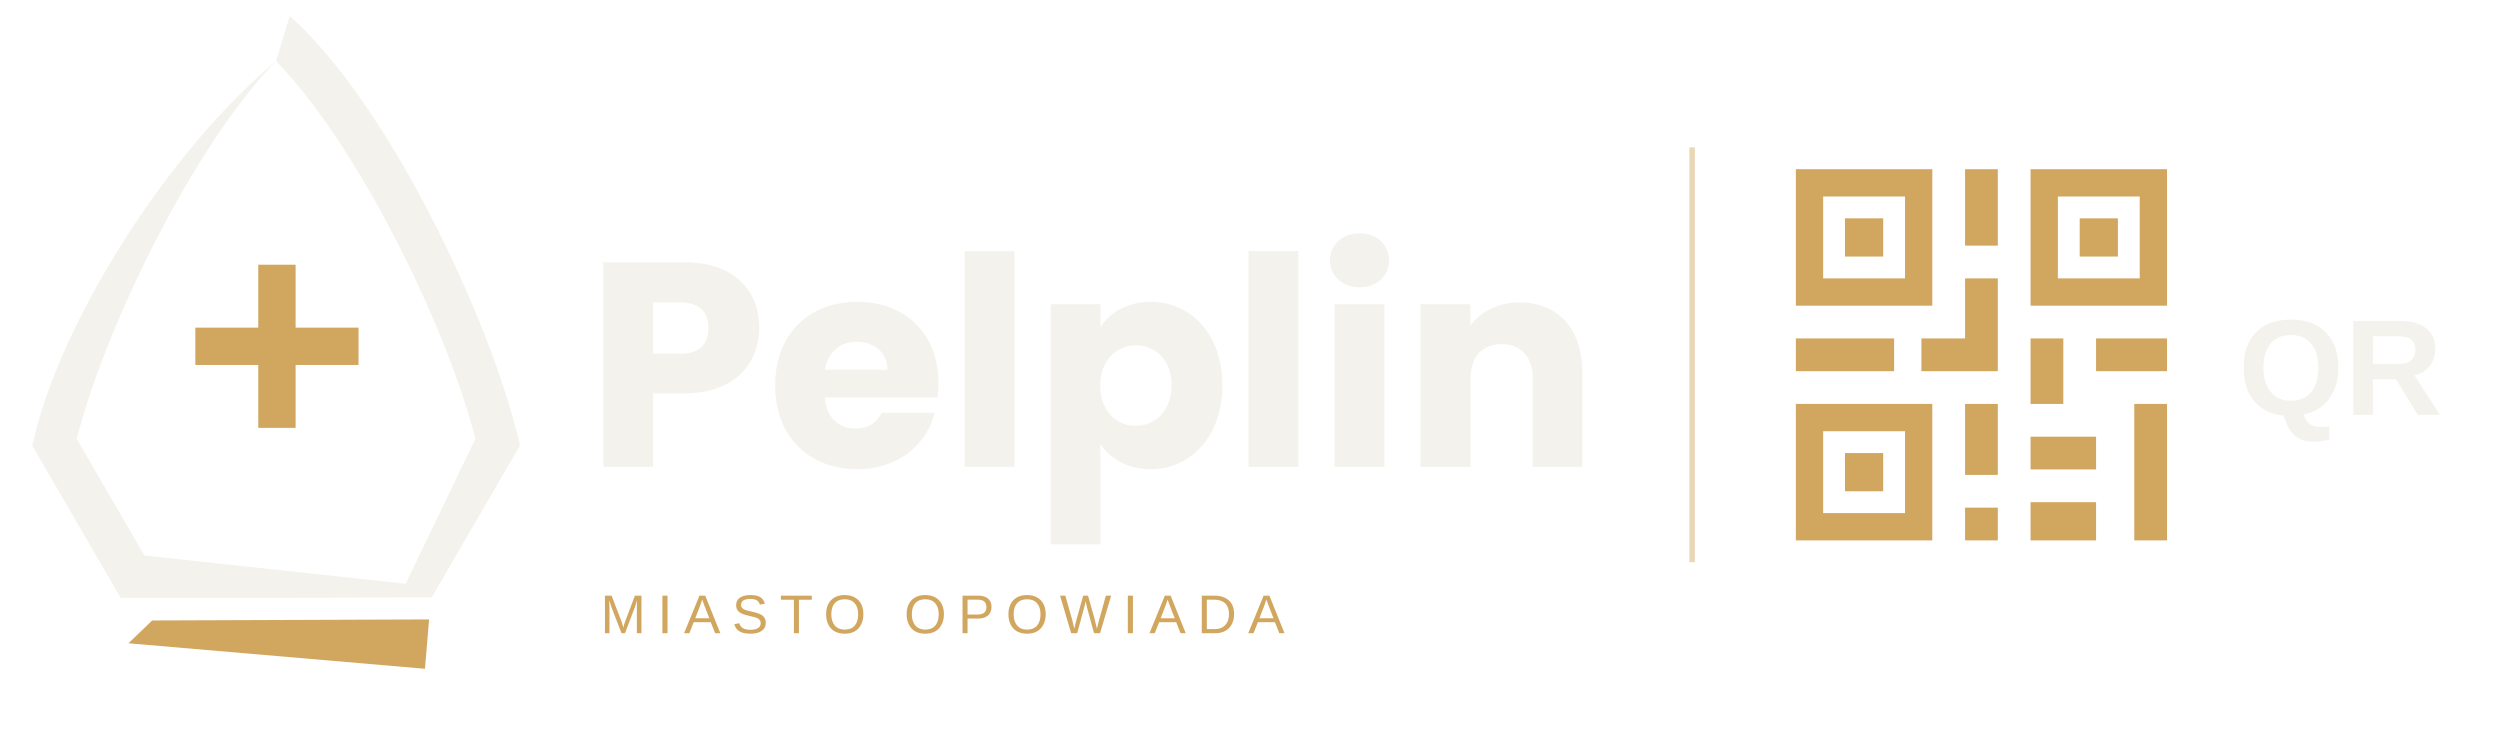
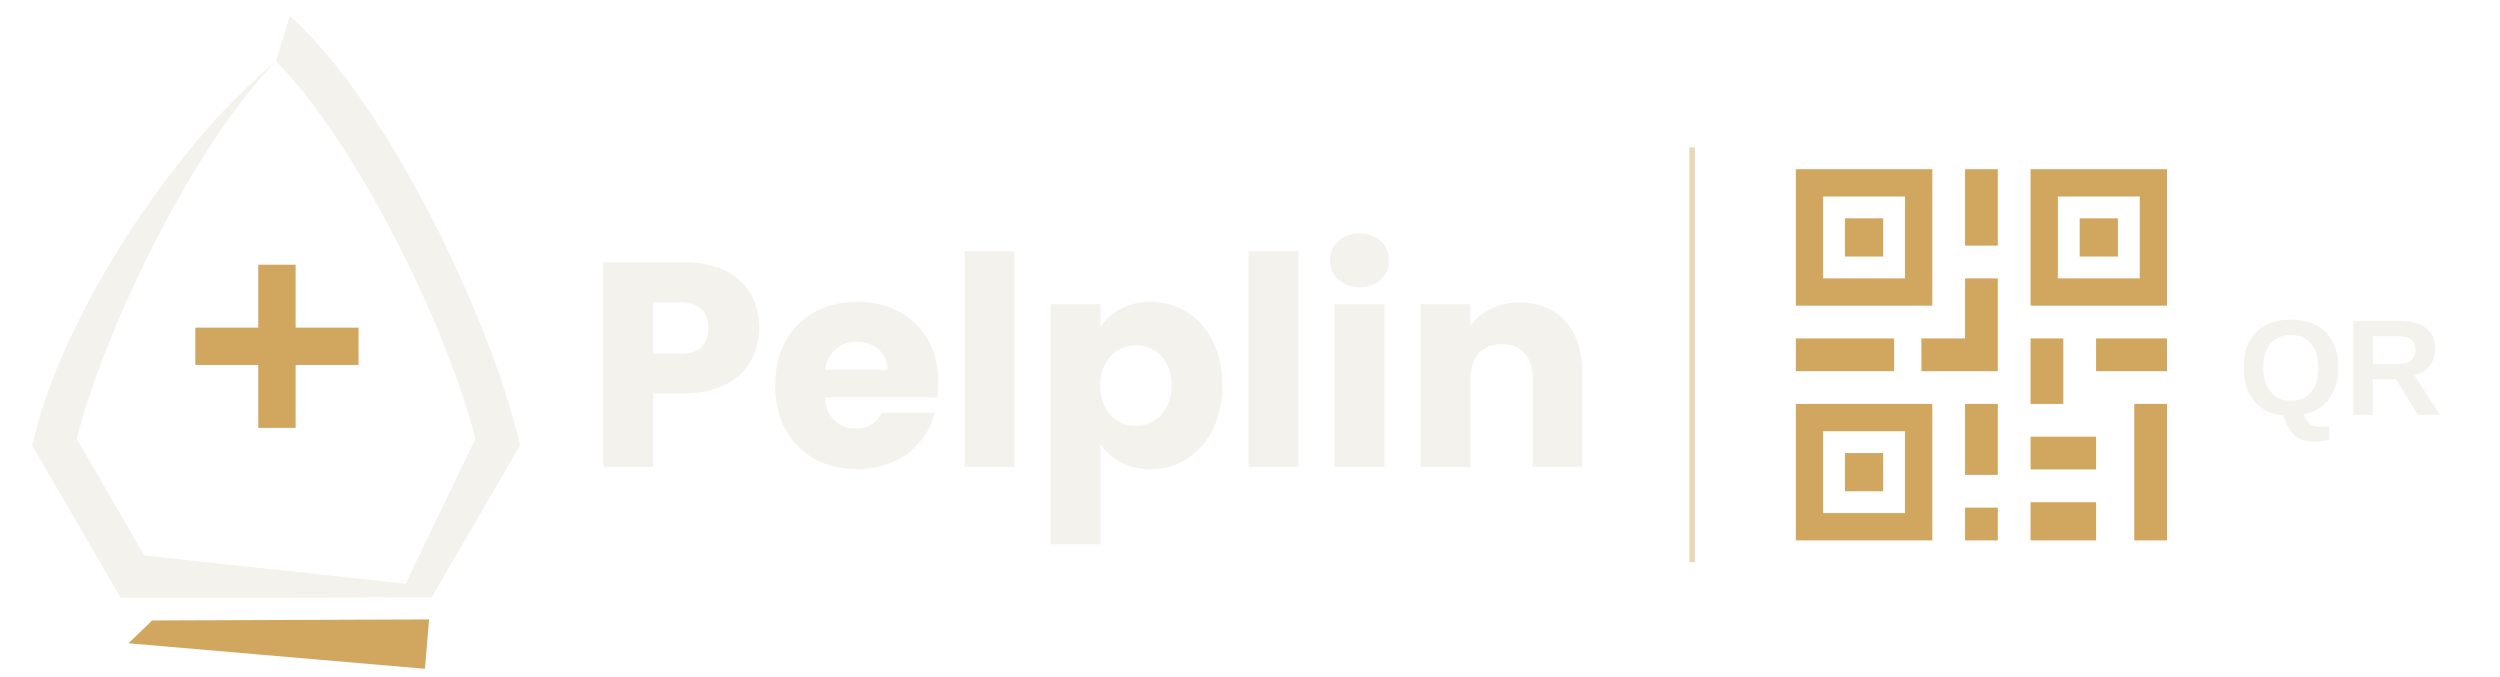
- <svg xmlns="http://www.w3.org/2000/svg" viewBox="0 0 458 136" role="img" aria-labelledby="title">
+ <svg xmlns="http://www.w3.org/2000/svg" viewBox="0 0 458 124" role="img" aria-labelledby="title">
  <g transform="translate(-24 -12) scale(.38)">
    <defs>
      <style>.cls-1{fill:#f4f2ed;}.cls-2,.cls-3{fill:#d1a65f;}.cls-3{fill-rule:evenodd;}</style>
    </defs>
    <path class="cls-1" d="M196.44,319.82H121.35L78.67,246.35l1-4c13.31-55.69,61.6-132.45,110-175.58L196.24,61l6.62-21.69c48.4,43.13,96.68,147.3,110,203l1,4-42.54,73.19h-5.73c-8.55,0-17.9.06-27.79.12C225.62,319.73,211.88,319.82,196.44,319.82ZM258.72,313l33.64-69.86C278,187.27,235,100.69,196.24,61c-38.78,39.66-81.73,126.26-96.12,182.14l32.68,56.25" />
    <polygon class="cls-2" points="236 189.53 205.67 189.53 205.67 159.2 187.67 159.2 187.67 189.53 157.34 189.53 157.34 207.53 187.67 207.53 187.67 237.86 205.67 237.86 205.67 207.53 236 207.53 236 189.53" />
    <polygon class="cls-3" points="268.04 354 125.08 341.71 136.52 330.71 270.02 330.21 268.04 354" />
    <path class="cls-1" d="M392.88,221.24H378v35.41H354V158h38.93c24.17,0,36.26,13.63,36.26,31.76C429.14,206.06,418,221.24,392.88,221.24Zm-1.83-19.12c9.56,0,13.63-4.78,13.63-12.37s-4.07-12.37-13.63-12.37H378v24.74Z" />
    <path class="cls-1" d="M476.5,257.78c-23.05,0-39.63-15.46-39.63-40.34s16.3-40.34,39.63-40.34c22.91,0,39.07,15.18,39.07,39.08a61,61,0,0,1-.42,7H460.76c.84,10.26,7.17,15,14.9,15,6.74,0,10.54-3.37,12.51-7.59h25.58C510,246,496,257.78,476.5,257.78Zm-15.6-47.93H491c0-8.57-6.75-13.49-14.76-13.49S462.3,201.14,460.9,209.85Z" />
    <path class="cls-1" d="M528.22,152.65h24v104h-24Z" />
    <path class="cls-1" d="M617.88,177.1c19.26,0,34.58,15.46,34.58,40.2s-15.32,40.48-34.58,40.48c-11.52,0-19.81-5.48-24.17-12.09V294h-24V178.23h24v11.1C598.07,182.44,606.36,177.1,617.88,177.1Zm-7.16,21c-9,0-17.15,6.88-17.15,19.39s8.15,19.4,17.15,19.4,17.28-7,17.28-19.54S619.85,198.05,610.72,198.05Z" />
    <path class="cls-1" d="M665.1,152.65h24v104h-24Z" />
    <path class="cls-1" d="M704.31,157.15c0-7.31,5.77-13.07,14.34-13.07s14.2,5.76,14.2,13.07c0,7.16-5.77,12.93-14.2,12.93S704.31,164.31,704.31,157.15Zm2.25,21.08h24v78.42h-24Z" />
    <path class="cls-1" d="M802.13,214.07c0-10.68-5.9-16.59-15-16.59s-15,5.91-15,16.59v42.58H748V178.23h24v10.4c4.78-6.61,13.21-11.25,23.75-11.25,18.13,0,30.22,12.37,30.22,33.46v45.81h-23.9Z" />
  </g>
  <path stroke="#d1a65f" stroke-width="1" opacity=".45" d="M310 27v76" />
  <g transform="translate(329 31)" fill="#d1a65f">
    <path fill-rule="evenodd" d="M0 0h25v25H0zm5 5v15h15V5zM43 0h25v25H43zm5 5v15h15V5zM0 43h25v25H0zm5 5v15h15V48z" />
    <path d="M9 9h7v7H9zm43 0h7v7h-7zM9 52h7v7H9zM31 0h6v14h-6zm0 20h6v11h-6zm-31 11h18v6H0zm23 0h14v6H23zm20 0h6v12h-6zm12 0h13v6H55zm-24 12h6v13h-6zm12 6h12v6H43zm19-6h6v25h-6zm-19 18h12v7H43zm-12 1h6v6h-6z" />
  </g>
  <text x="410" y="76" fill="#f4f2ed" font-family="Arial,sans-serif" font-size="25" font-weight="700">QR</text>
-   <text x="110" y="116" fill="#d1a65f" font-family="Arial,sans-serif" font-size="10" letter-spacing="2.1">MIASTO OPOWIADA</text>
</svg>
